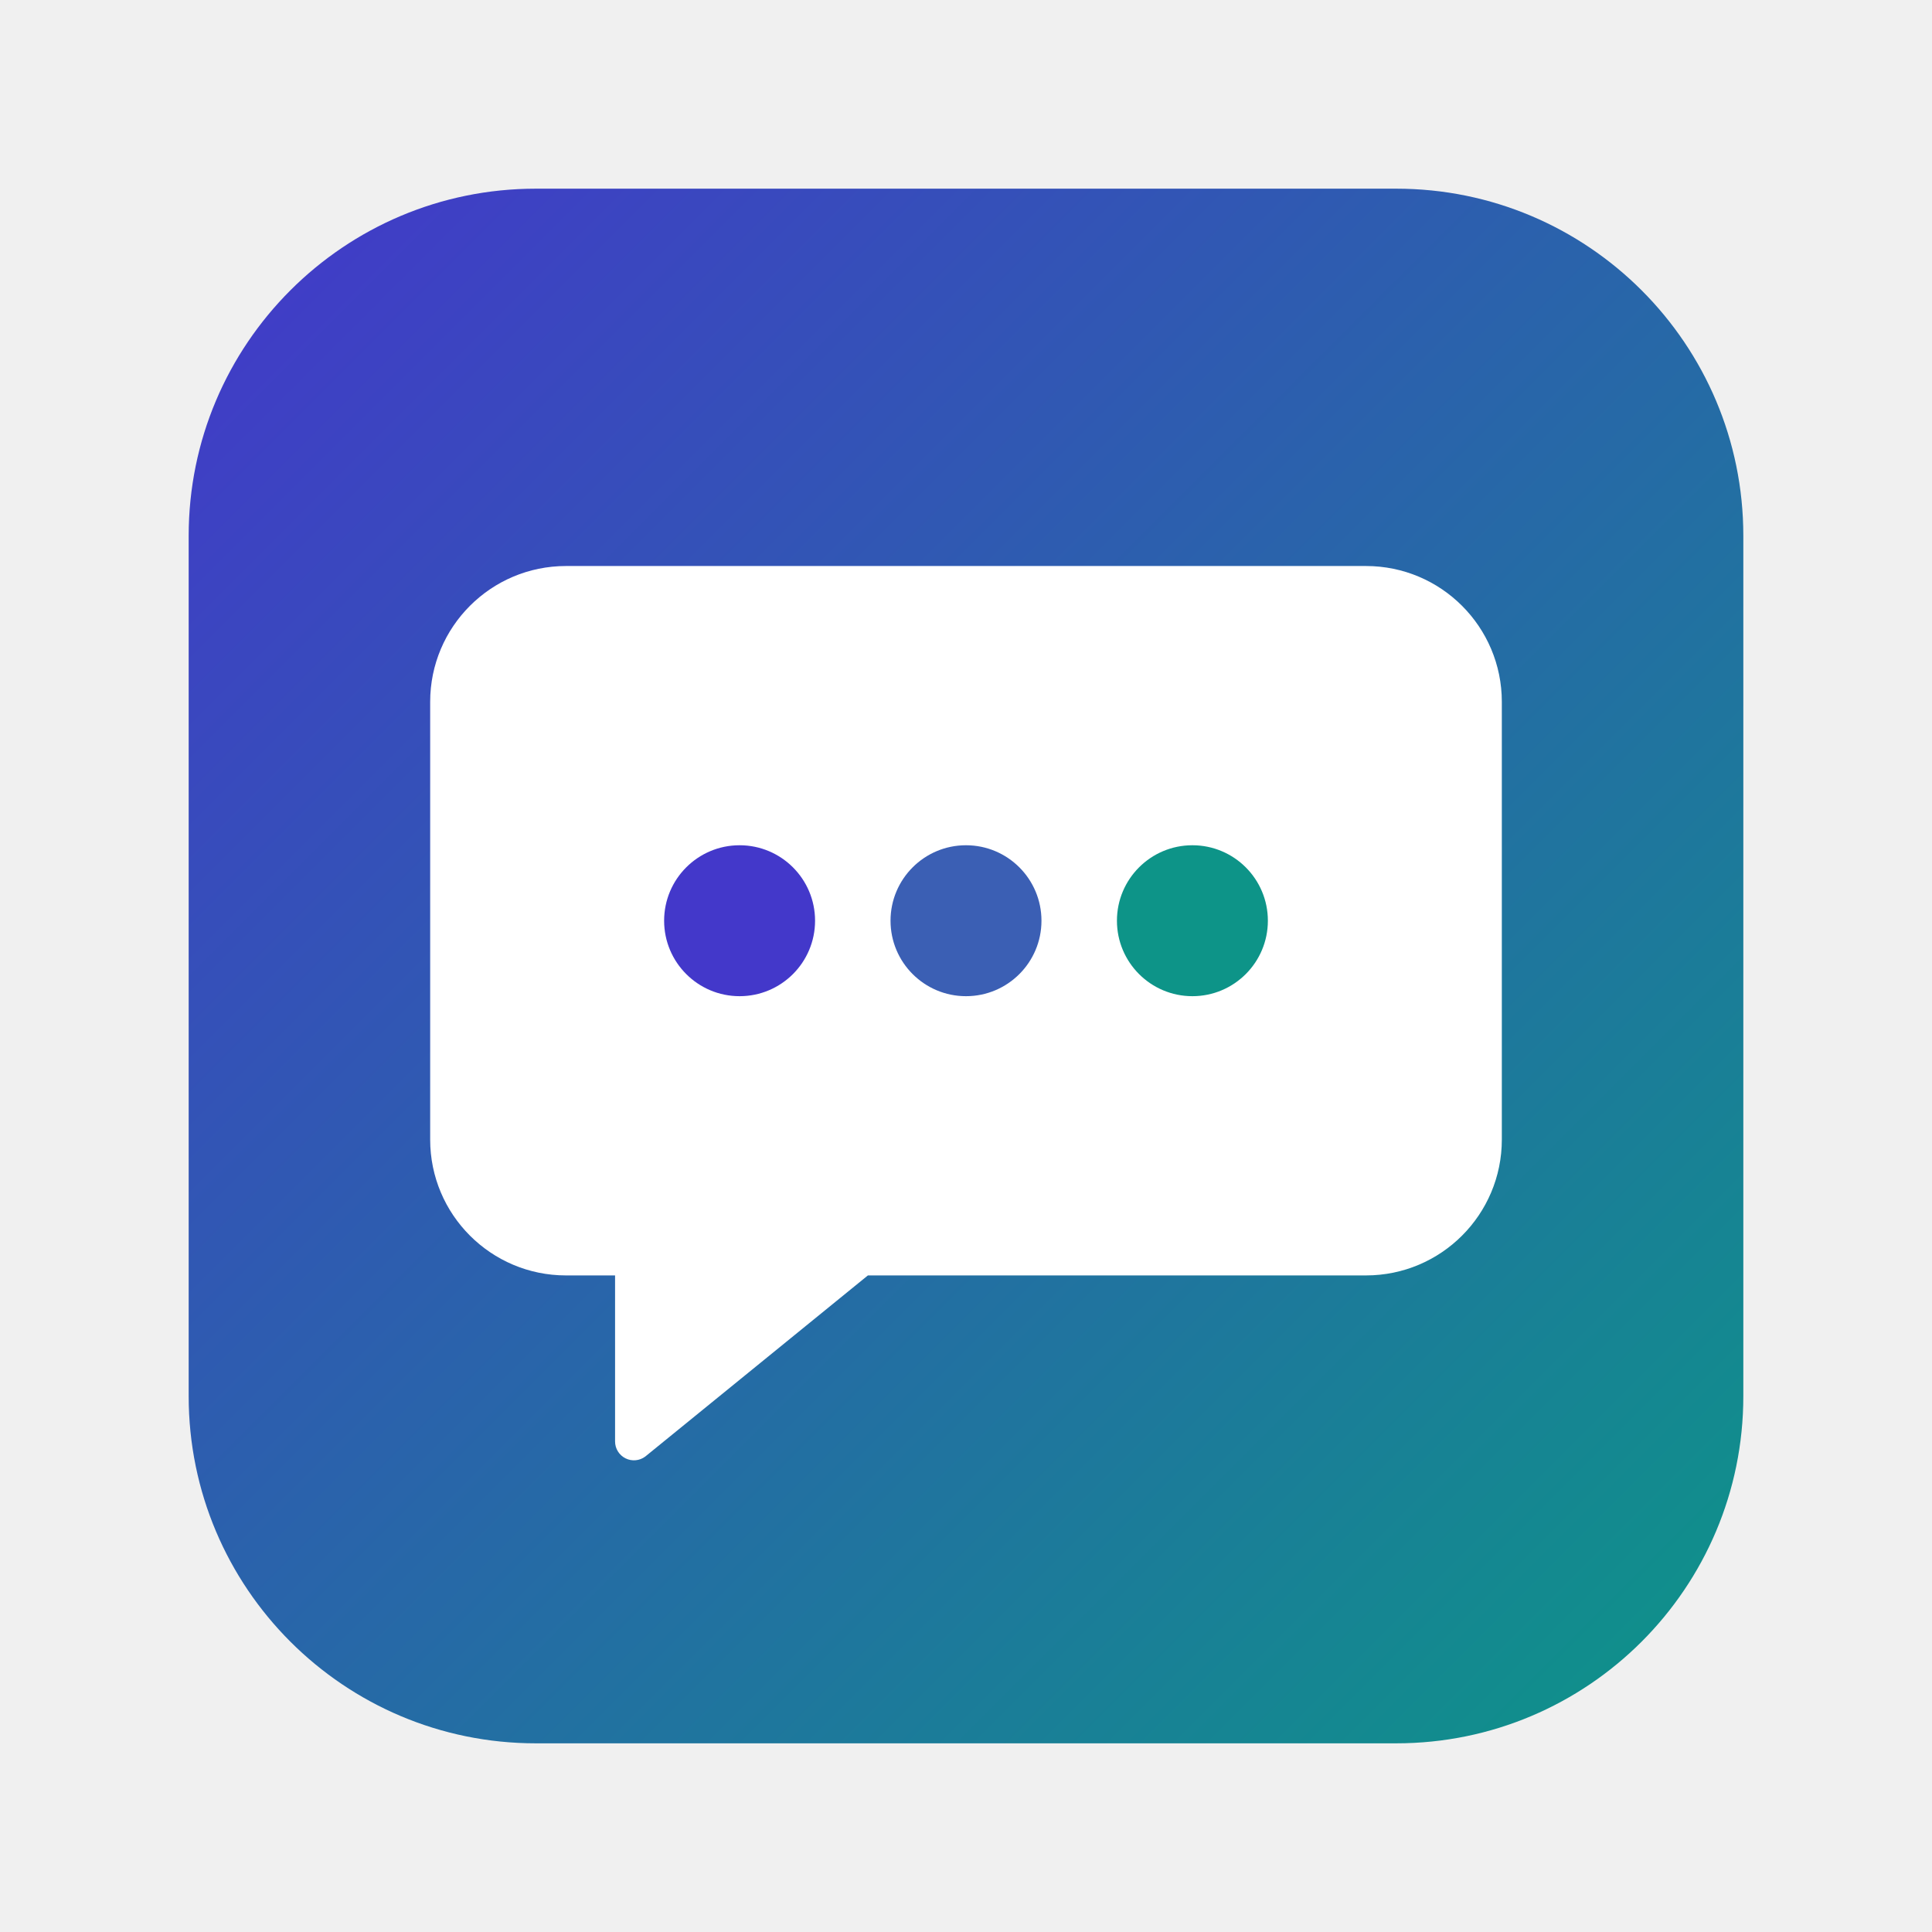
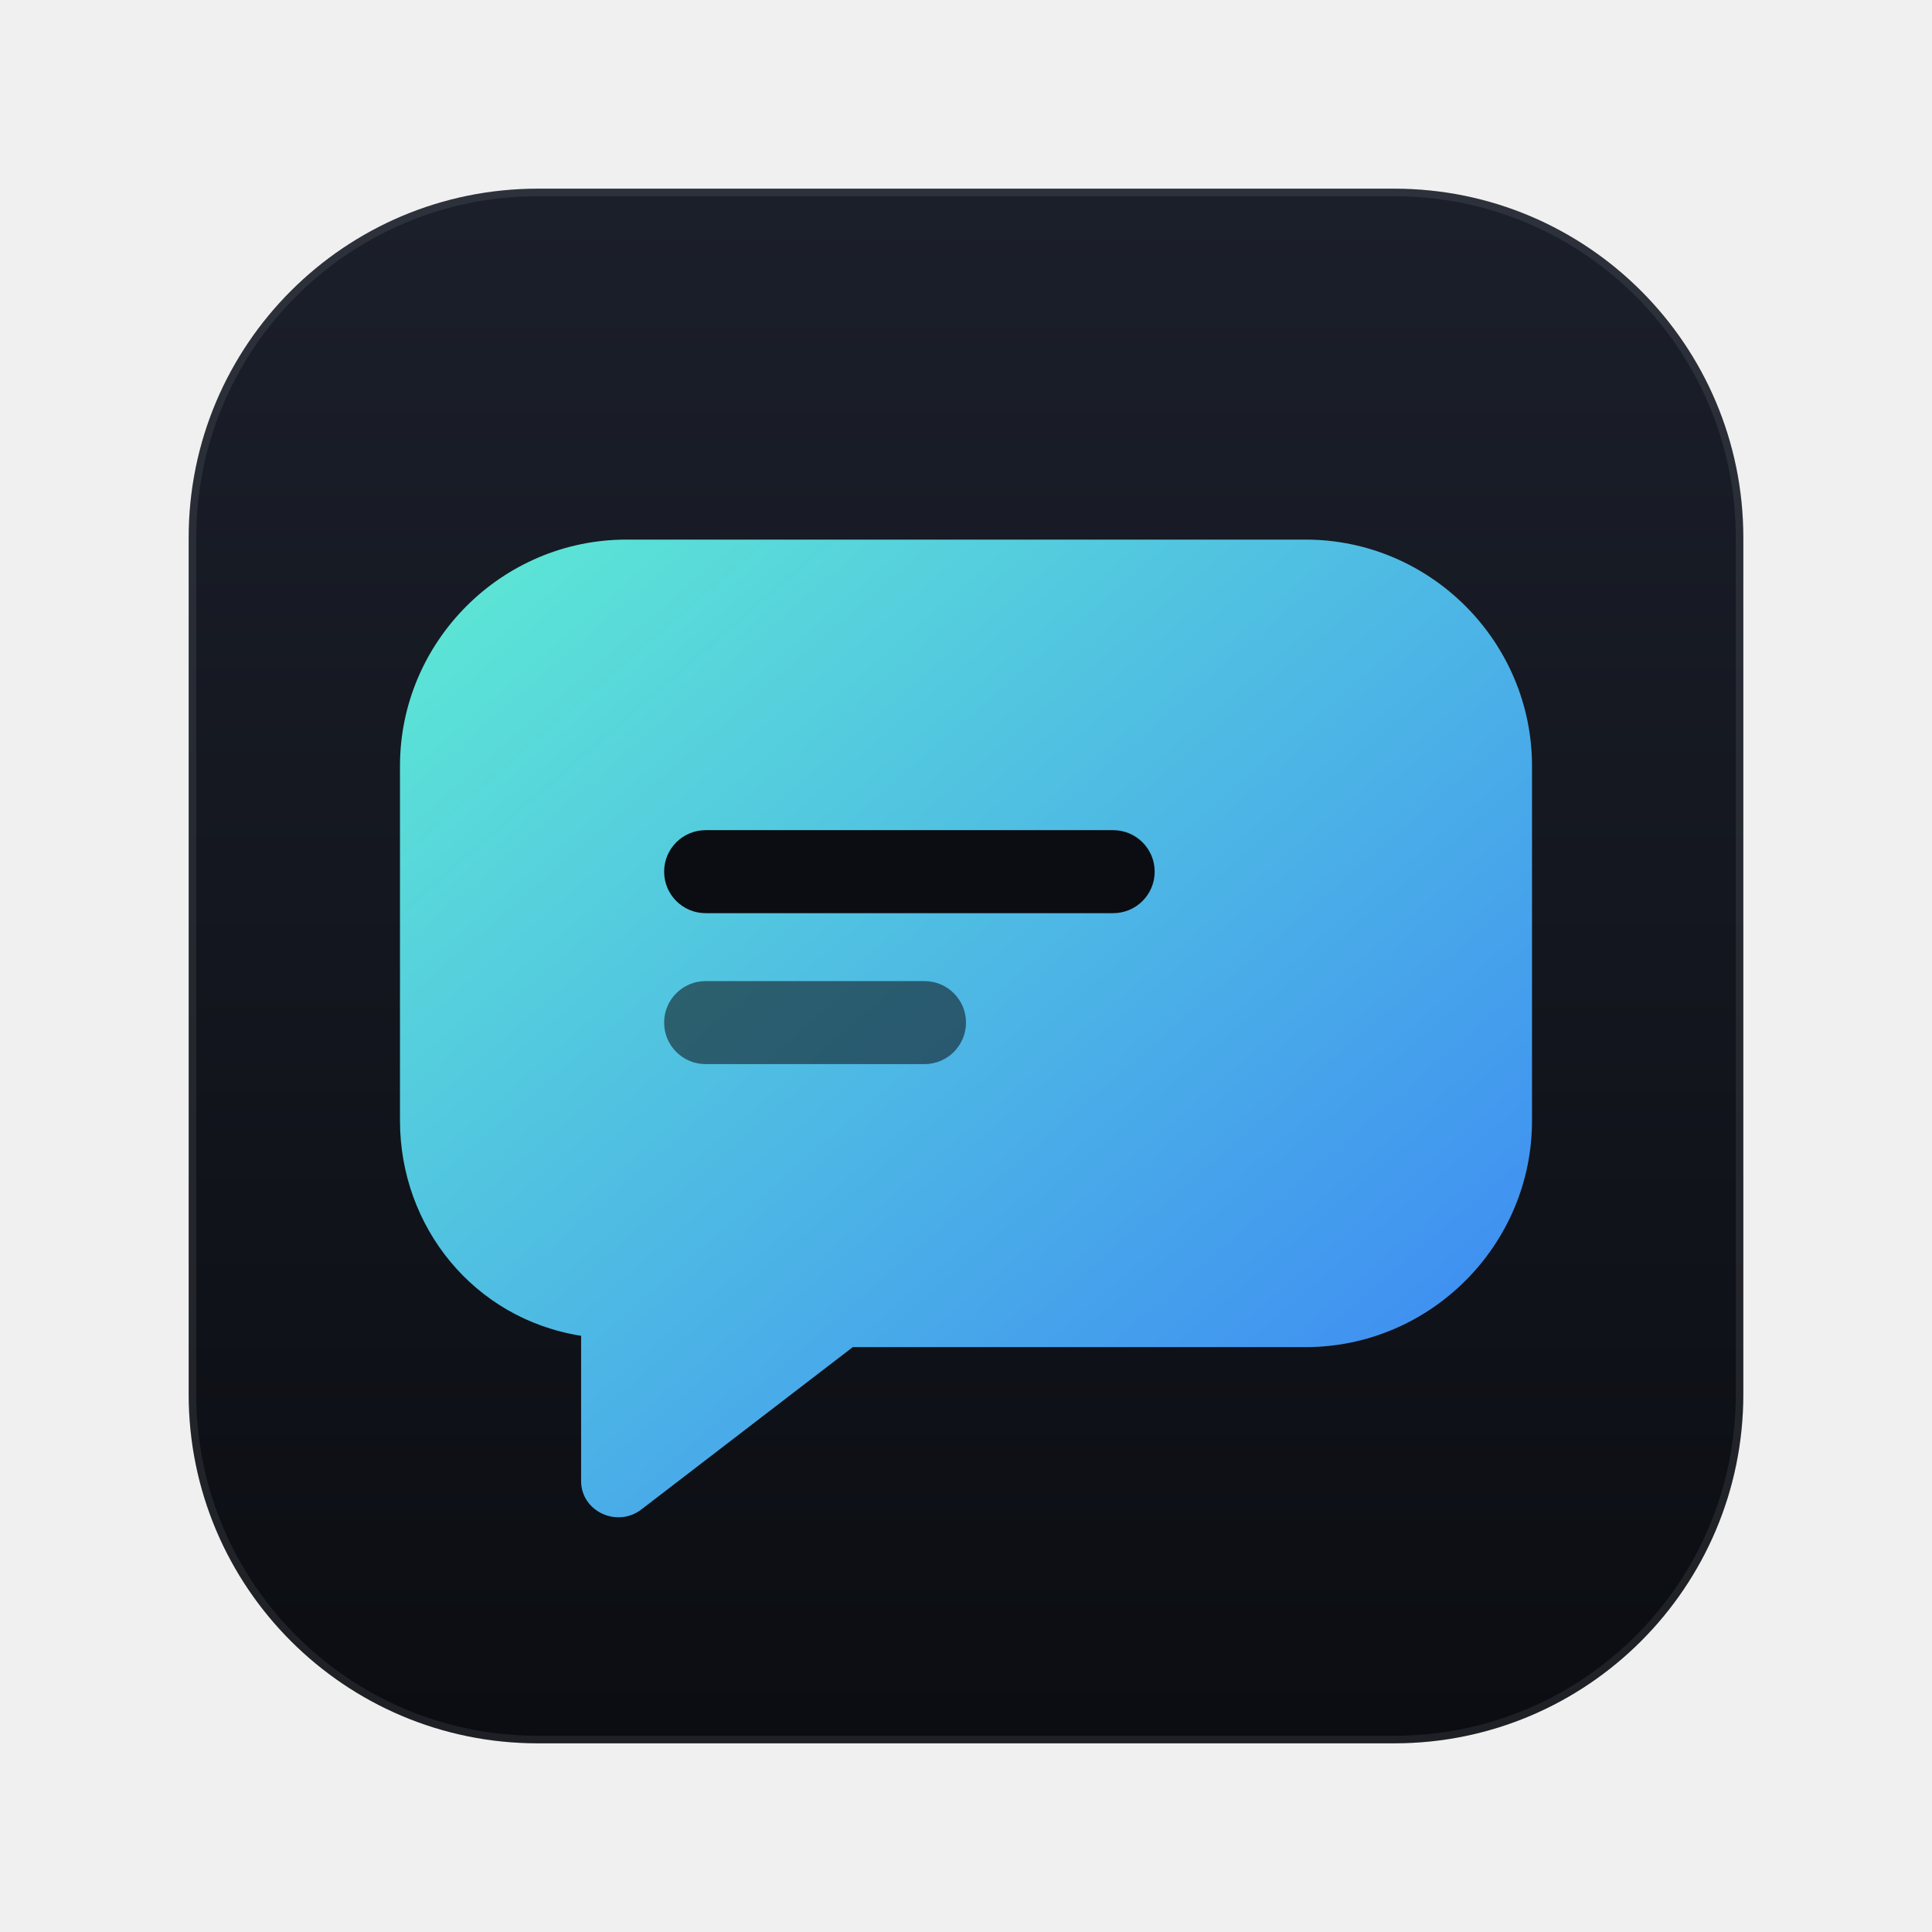
<svg xmlns="http://www.w3.org/2000/svg" viewBox="0 0 1024 1024">
  <defs>
-     <linearGradient id="bg" x1="0" y1="0" x2="1" y2="1">
-       <stop offset="0" stop-color="#4338CA" />
-       <stop offset="1" stop-color="#0D9488" />
+     <linearGradient id="bg" x1="0" y1="0" x2="0" y2="1">
+       <stop offset="0" stop-color="#1B1F2A" />
+       <stop offset="1" stop-color="#0B0D12" />
+     </linearGradient>
+     <linearGradient id="bubble" x1="0" y1="0" x2="1" y2="1">
+       <stop offset="0" stop-color="#5EEAD4" />
+       <stop offset="1" stop-color="#3B82F6" />
    </linearGradient>
  </defs>
-   <rect x="100" y="100" width="824" height="824" rx="184" fill="url(#bg)" />
-   <path d="M300 300h424a72 72 0 0 1 72 72v232a72 72 0 0 1-72 72H460l-118 96a10 10 0 0 1-16-8v-88h-26a72 72 0 0 1-72-72V372a72 72 0 0 1 72-72z" fill="#fff" />
-   <circle cx="392" cy="488" r="40" fill="#4338CA" />
-   <circle cx="512" cy="488" r="40" fill="#3B5FB4" />
-   <circle cx="632" cy="488" r="40" fill="#0D9488" />
+   <rect x="100" y="100" width="824" height="824" rx="185" fill="url(#bg)" />
+   <rect x="102" y="102" width="820" height="820" rx="183" fill="none" stroke="#FFFFFF" stroke-opacity="0.08" stroke-width="4" />
+   <path d="M332 286h360c66 0 120 54 120 120v188c0 66-54 120-120 120H452l-112 86c-13 10-32 1-32-15v-77c-57-9-96-58-96-114V406c0-66 54-120 120-120z" fill="url(#bubble)" />
+   <rect x="352" y="440" width="260" height="44" rx="22" fill="#0B0D12" />
+   <rect x="352" y="520" width="160" height="44" rx="22" fill="#0B0D12" fill-opacity="0.55" />
</svg>
